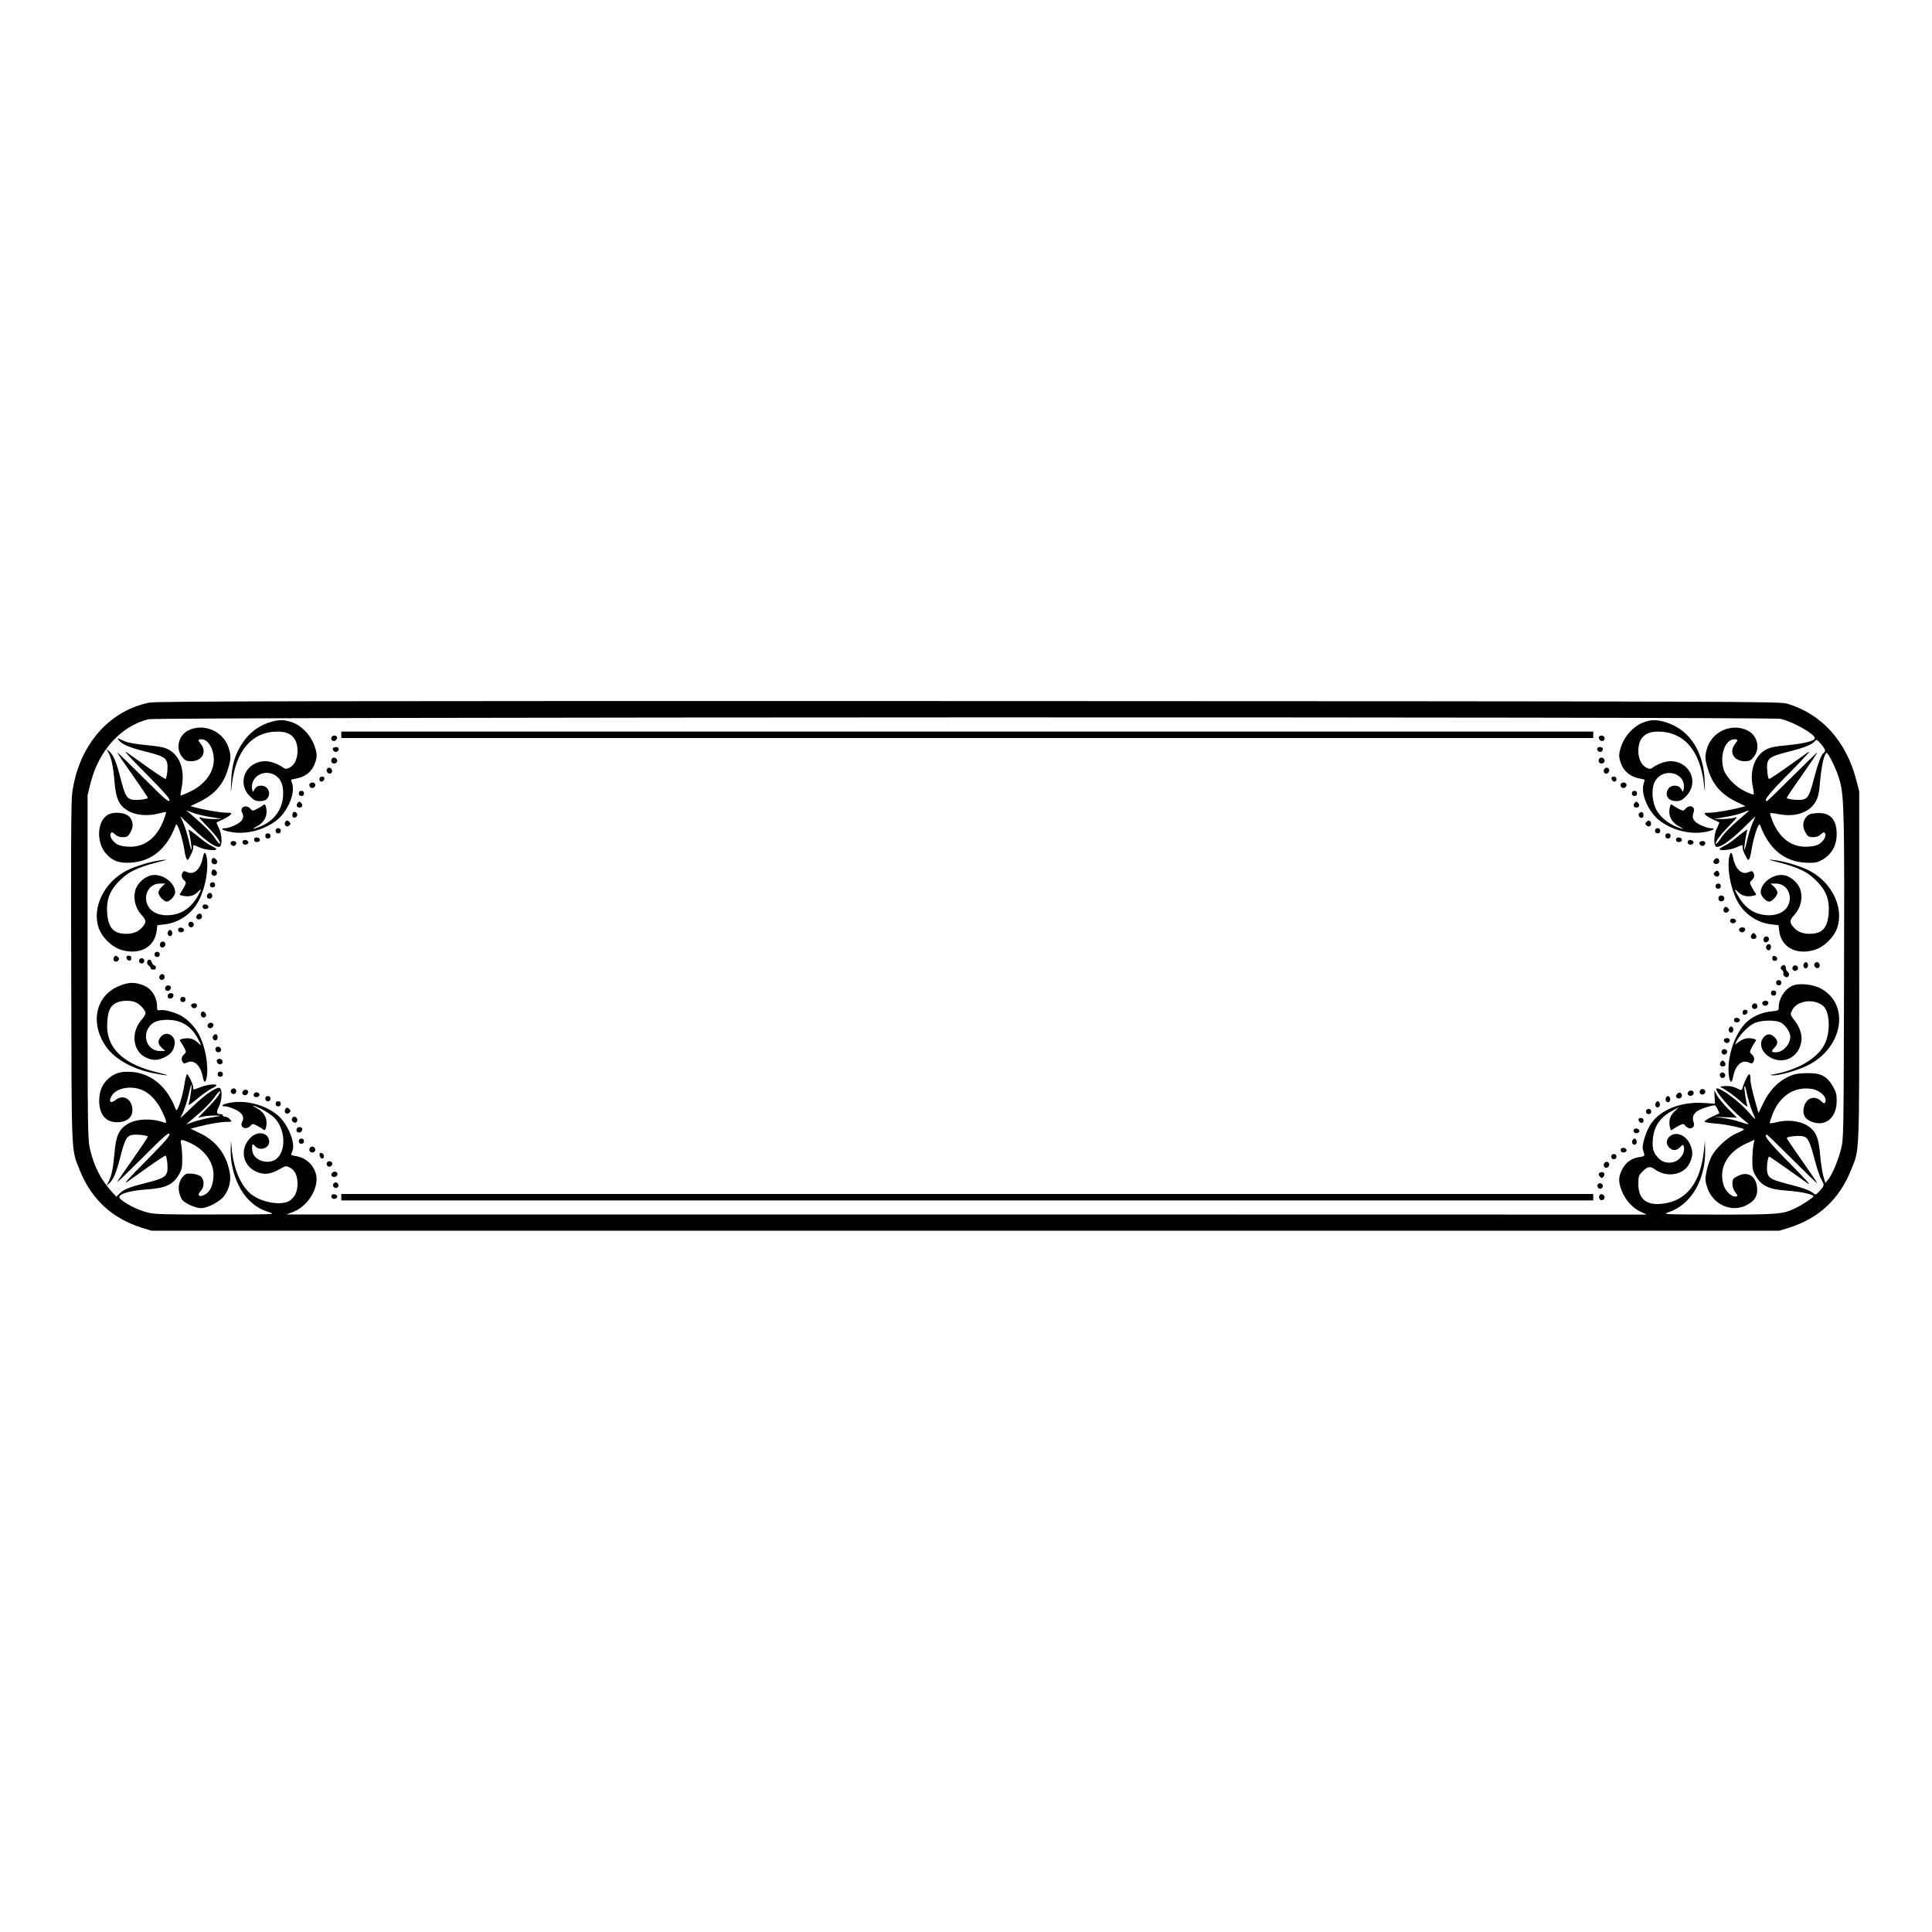
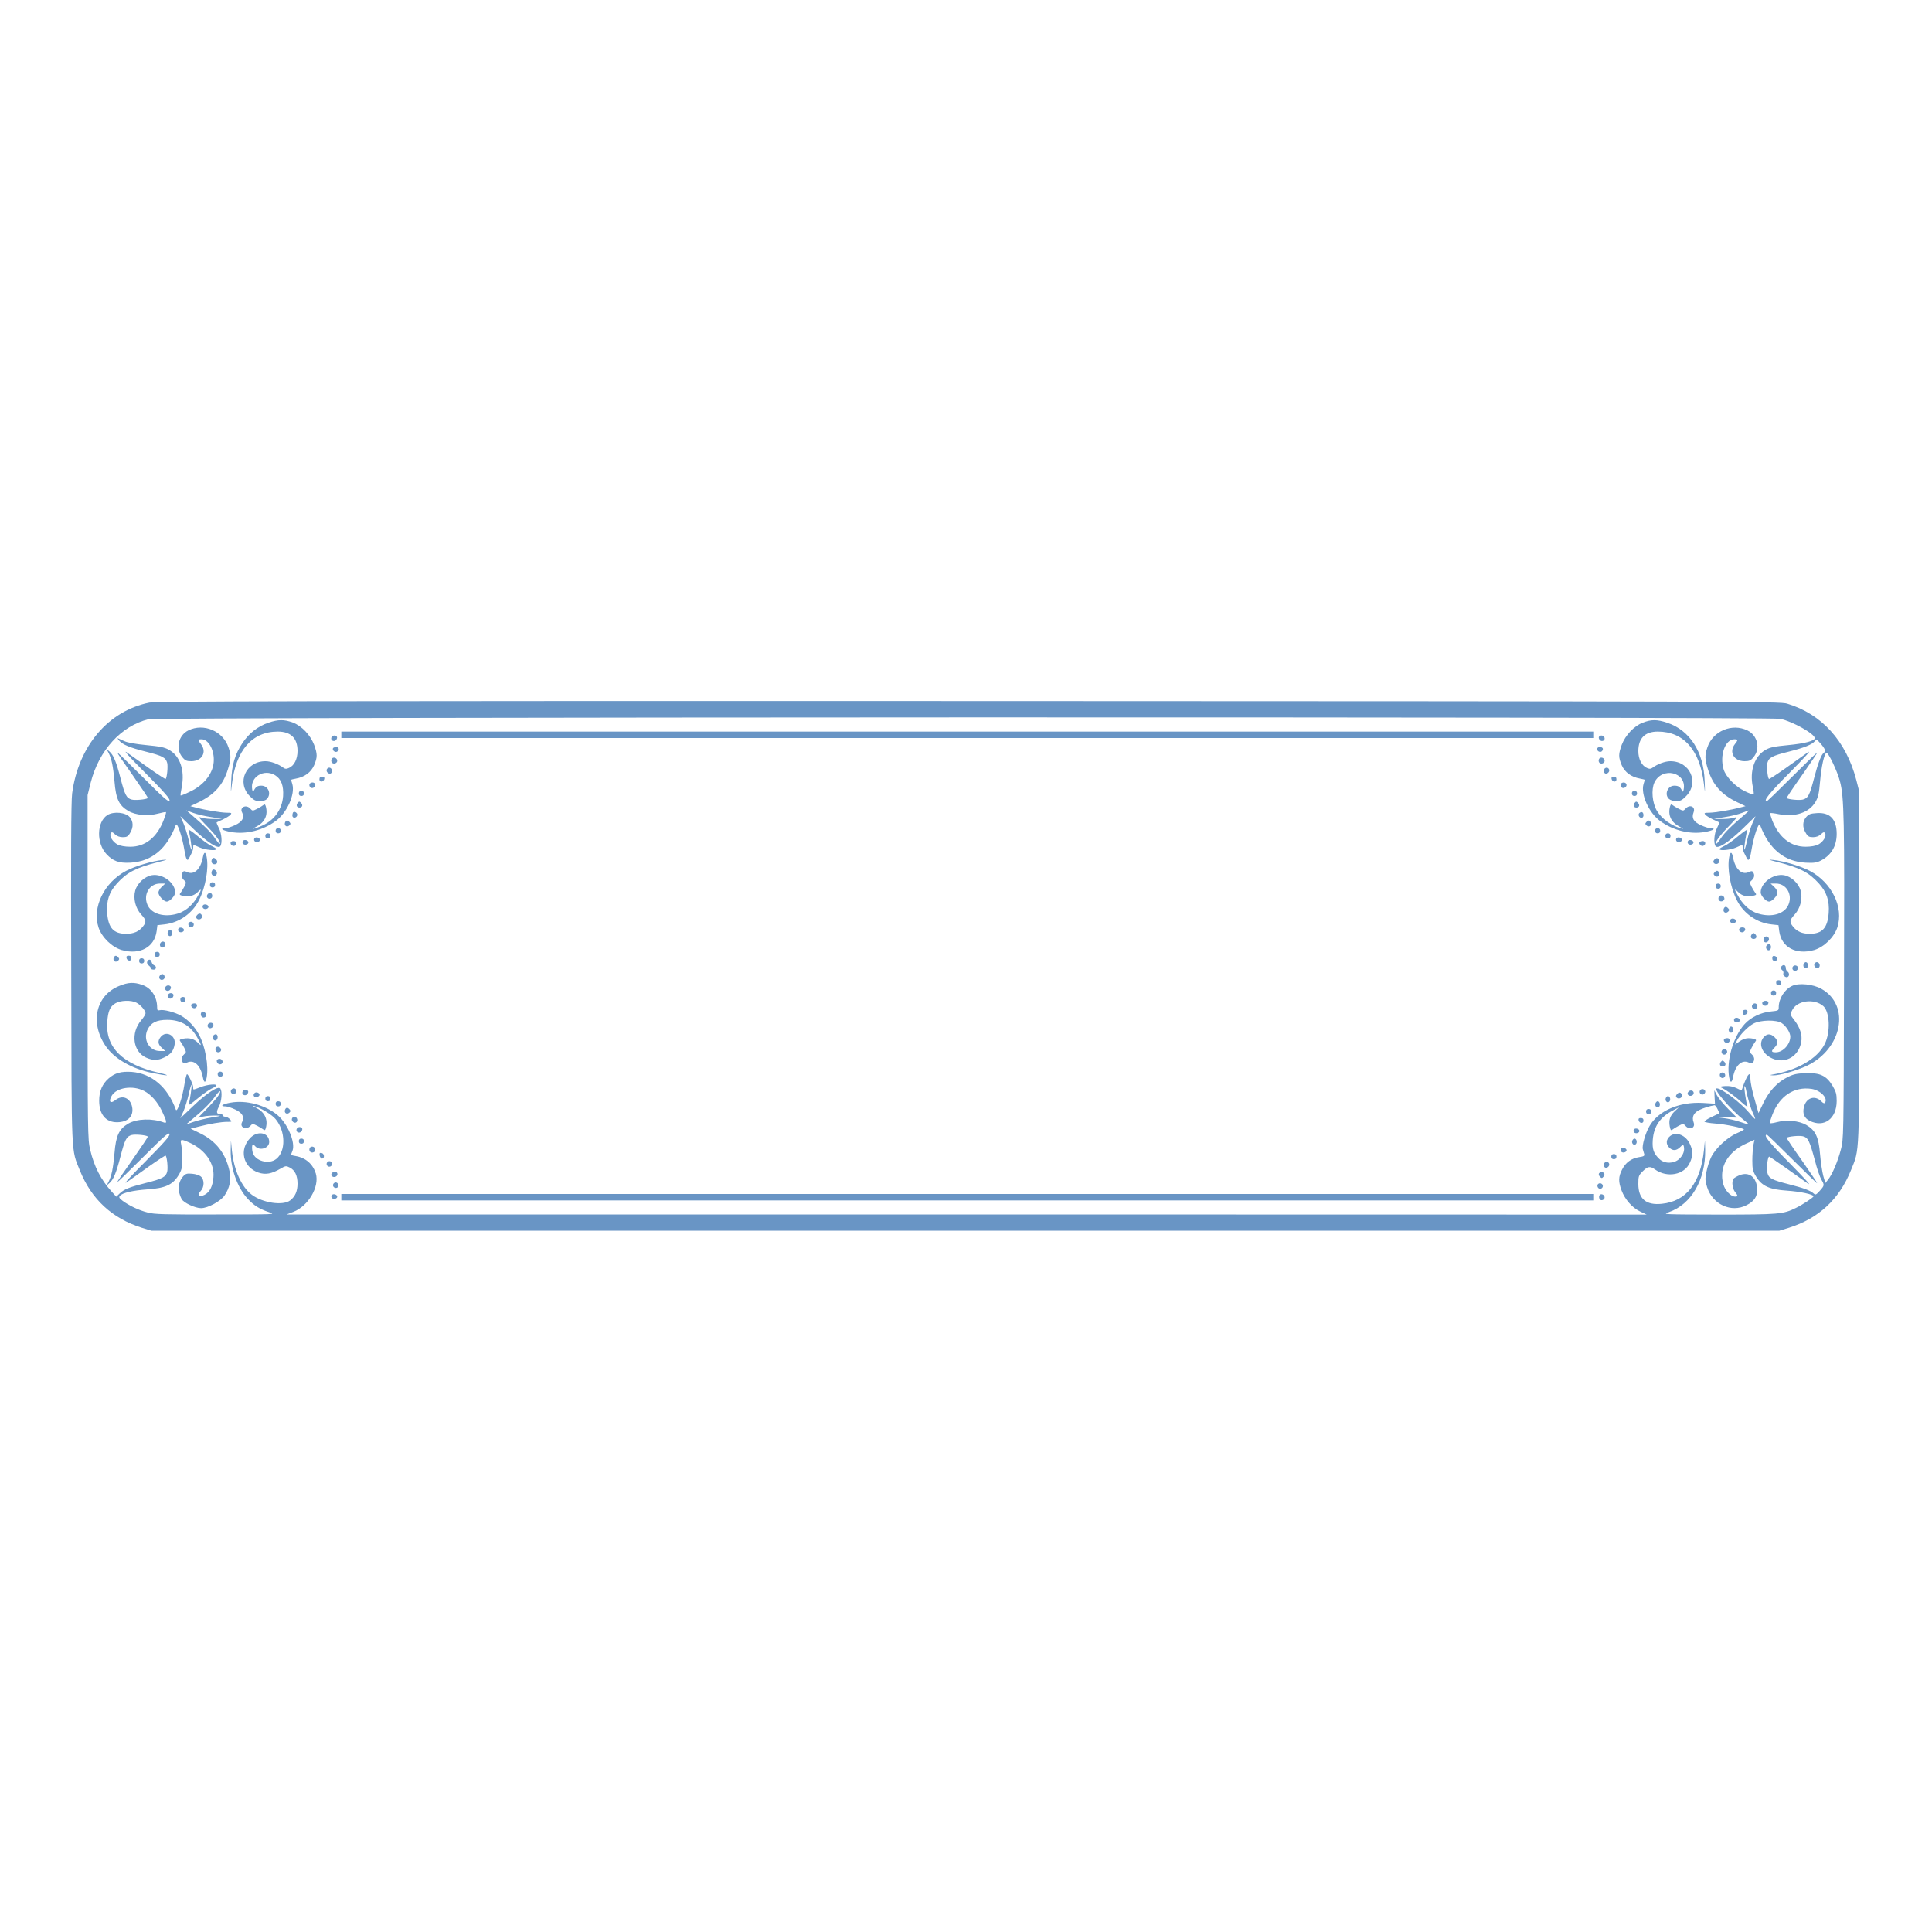
<svg xmlns="http://www.w3.org/2000/svg" version="1.0" width="1500pt" height="1500pt" viewBox="0 0 1500 1500" preserveAspectRatio="xMidYMid meet">
-   <g transform="translate(0,1500) scale(0.1,-0.1)" fill="#000000" stroke="none">
+   <g transform="translate(0,1500) scale(0.1,-0.1)" fill="#6995c5" stroke="none">
    <path d="M1160 9545 c-319 -64 -552 -338 -600 -706 -8 -59 -10 -485 -7 -1399 3 -1452 -1 -1357 67 -1527 90 -224 250 -372 480 -445 l75 -23 6320 0 6320 0 75 23 c231 73 390 221 481 447 68 170 64 76 64 1580 l0 1360 -23 90 c-79 302 -269 512 -537 592 -57 17 -331 18 -6355 20 -5158 1 -6307 -1 -6360 -12z m12662 -126 c95 -20 268 -117 268 -150 0 -21 -80 -42 -206 -54 -105 -10 -141 -17 -175 -36 -86 -48 -127 -164 -100 -289 6 -29 9 -55 6 -58 -3 -3 -33 8 -66 24 -73 34 -150 113 -167 171 -32 108 12 233 83 233 30 0 31 -4 5 -37 -49 -62 -8 -133 75 -133 36 0 48 5 69 31 56 66 32 170 -47 208 -120 58 -269 -5 -311 -132 -21 -62 -20 -91 4 -168 37 -123 106 -199 229 -258 l63 -30 -43 -11 c-70 -19 -190 -39 -238 -40 -38 0 -42 -2 -31 -15 7 -9 34 -25 59 -37 25 -11 47 -22 49 -23 2 -2 -6 -21 -17 -44 -22 -41 -28 -115 -12 -140 16 -25 98 26 208 132 l103 100 -24 -54 c-13 -30 -31 -89 -41 -132 -9 -43 -19 -76 -22 -74 -5 5 14 128 24 153 3 9 -27 -11 -67 -44 -40 -34 -90 -70 -111 -79 -21 -10 -39 -21 -39 -25 0 -16 86 -7 129 12 53 24 51 24 51 0 0 -11 5 -30 12 -43 6 -12 14 -28 18 -36 15 -34 26 -17 38 57 17 106 57 224 67 197 69 -186 188 -285 356 -293 62 -3 83 0 115 16 82 42 124 113 124 208 0 113 -52 168 -154 161 -49 -3 -63 -8 -83 -31 -29 -34 -30 -80 -3 -123 16 -28 26 -33 57 -33 24 0 45 8 60 22 20 19 26 20 33 8 13 -21 -15 -67 -53 -87 -20 -10 -56 -17 -97 -17 -116 -1 -207 71 -260 203 -11 30 -19 56 -16 58 2 2 32 -1 65 -8 129 -25 237 11 287 96 21 37 27 65 35 157 10 115 31 212 49 223 13 8 85 -142 105 -220 33 -123 36 -292 32 -1542 -3 -1234 -3 -1238 -25 -1320 -24 -92 -68 -195 -100 -233 l-20 -25 -16 55 c-8 30 -20 106 -25 168 -11 135 -35 186 -107 228 -57 33 -154 42 -231 21 -29 -8 -53 -10 -53 -6 0 5 9 33 20 63 55 146 169 222 305 202 69 -11 127 -70 105 -106 -6 -9 -13 -7 -29 9 -50 50 -117 29 -135 -43 -13 -51 2 -87 44 -108 112 -56 210 16 210 154 0 54 -5 72 -32 118 -48 79 -97 102 -208 98 -69 -2 -96 -8 -142 -31 -79 -39 -142 -107 -187 -200 l-38 -79 -21 74 c-29 100 -41 157 -42 196 0 53 -17 40 -49 -40 -5 -13 -12 -30 -14 -40 -5 -15 -9 -14 -45 4 -28 13 -55 18 -89 16 -38 -3 -44 -5 -28 -12 36 -17 109 -69 159 -116 27 -25 46 -37 43 -27 -11 28 -28 149 -23 154 3 3 8 -8 11 -23 15 -75 38 -150 55 -187 11 -22 18 -42 17 -44 -2 -2 -23 19 -46 47 -68 80 -213 190 -251 190 -35 0 107 -166 214 -250 46 -36 44 -36 -35 -10 -33 12 -93 25 -132 30 l-72 9 90 -3 90 -3 -66 66 c-36 36 -76 84 -88 106 l-21 40 2 -52 3 -52 -95 6 c-182 10 -346 -61 -414 -181 -31 -54 -59 -151 -51 -179 4 -12 9 -29 11 -38 4 -13 -5 -18 -40 -23 -60 -9 -105 -42 -132 -96 -29 -56 -30 -94 -4 -163 27 -71 83 -134 144 -163 l51 -24 -5280 1 -5280 0 52 20 c117 45 205 195 175 298 -23 73 -77 121 -154 135 -43 8 -42 5 -27 42 24 64 -38 211 -116 276 -94 79 -245 119 -365 97 -64 -11 -87 -29 -37 -29 12 0 45 -11 73 -24 56 -26 74 -59 54 -97 -23 -41 31 -67 64 -30 16 18 18 18 52 1 19 -10 41 -23 48 -29 11 -9 15 -6 20 11 18 68 -9 123 -75 157 -24 12 -33 19 -19 15 50 -13 142 -68 170 -103 78 -94 80 -250 5 -309 -58 -46 -165 -16 -183 50 -5 18 -6 41 -4 51 4 17 6 17 24 -3 35 -38 108 -15 108 34 0 72 -87 91 -145 33 -91 -91 -59 -230 62 -271 54 -18 101 -10 170 30 40 23 44 24 73 9 40 -20 60 -63 60 -125 0 -58 -18 -99 -56 -129 -56 -44 -215 -21 -300 44 -79 60 -137 190 -153 337 l-8 83 -2 -76 c-2 -138 50 -287 131 -375 50 -54 93 -81 166 -105 57 -18 55 -18 -412 -18 -395 -1 -478 1 -529 15 -68 17 -145 54 -195 91 -26 20 -31 28 -21 39 19 23 101 42 215 50 136 9 194 35 239 108 26 43 30 59 30 125 0 42 -4 93 -8 114 -10 45 -3 46 70 13 119 -56 190 -160 180 -267 -6 -70 -28 -114 -68 -135 -43 -22 -62 -4 -31 29 29 30 30 87 2 112 -11 10 -41 20 -67 22 -41 4 -51 1 -70 -19 -42 -46 -47 -114 -13 -177 15 -29 105 -71 151 -71 53 0 151 53 182 98 40 58 53 121 39 188 -28 137 -105 236 -230 296 l-72 35 62 16 c86 22 174 37 221 37 39 0 40 0 22 20 -10 11 -26 20 -37 20 -10 0 -18 5 -18 10 0 6 -9 10 -19 10 -31 0 -34 16 -11 59 21 41 27 115 11 140 -15 23 -106 -35 -213 -138 l-98 -93 24 53 c13 30 31 89 41 132 9 43 19 76 21 74 6 -5 -12 -127 -22 -152 -4 -11 23 7 66 43 41 34 91 70 112 80 21 9 38 20 38 25 0 14 -70 7 -122 -13 -64 -24 -58 -24 -58 -2 0 22 -38 102 -48 102 -4 0 -13 -35 -20 -78 -16 -106 -57 -225 -67 -197 -63 175 -188 281 -343 293 -82 5 -130 -8 -179 -51 -49 -43 -73 -99 -73 -172 0 -107 51 -169 140 -168 84 1 129 47 116 118 -14 71 -76 97 -130 54 -39 -31 -55 -12 -29 33 37 65 164 84 252 38 54 -28 106 -87 140 -160 36 -75 39 -95 14 -85 -91 34 -210 30 -278 -9 -71 -42 -95 -93 -106 -228 -11 -120 -22 -175 -46 -223 l-16 -30 23 20 c31 27 53 80 85 205 35 135 47 157 88 168 28 7 113 -1 125 -12 2 -3 -51 -81 -117 -176 -67 -94 -121 -174 -121 -178 0 -4 90 83 200 193 161 161 200 196 206 181 5 -14 -36 -61 -187 -214 -126 -126 -176 -183 -144 -160 28 19 105 75 173 123 68 48 125 85 128 83 11 -12 19 -97 12 -125 -11 -41 -36 -55 -168 -88 -126 -32 -167 -48 -201 -81 l-26 -25 -35 38 c-86 96 -137 195 -168 327 -19 78 -20 128 -20 1417 l0 1336 24 96 c64 252 237 441 449 493 71 17 12586 20 12669 3z m348 -245 c0 -7 -5 -16 -11 -20 -18 -11 -45 -82 -74 -194 -35 -135 -47 -157 -88 -168 -28 -7 -113 1 -125 12 -2 3 51 82 118 176 66 95 120 174 118 176 -2 2 -89 -82 -193 -186 -105 -105 -193 -190 -197 -190 -31 0 17 60 180 224 122 124 170 177 137 154 -27 -19 -105 -75 -173 -123 -68 -48 -125 -85 -128 -83 -11 12 -19 97 -12 125 11 41 36 55 169 88 118 30 177 54 199 80 14 16 16 15 47 -20 18 -21 33 -44 33 -51z m-615 -490 c-117 -100 -168 -151 -196 -195 -19 -28 -35 -46 -37 -40 -5 16 33 68 107 143 64 67 65 68 31 58 -19 -6 -62 -9 -95 -9 l-60 1 86 14 c47 7 108 22 135 33 64 25 64 25 29 -5z m-11861 -2192 c-9 -15 -48 -59 -87 -99 l-69 -71 39 9 c21 5 63 8 93 8 55 -1 55 -1 -27 -15 -45 -7 -108 -23 -140 -34 l-58 -20 45 38 c85 70 149 134 182 182 34 49 54 51 22 2z m11641 -103 c9 -17 15 -32 13 -33 -2 -1 -29 -14 -61 -29 -32 -15 -56 -31 -53 -36 3 -4 40 -11 83 -14 78 -5 223 -36 223 -46 0 -3 -26 -17 -57 -30 -73 -32 -165 -118 -197 -184 -14 -29 -31 -80 -37 -114 -11 -55 -11 -69 5 -120 42 -134 188 -201 306 -140 59 30 83 65 83 120 -2 96 -62 144 -139 112 -21 -9 -42 -21 -46 -28 -14 -22 -8 -74 12 -100 25 -31 25 -37 1 -37 -33 0 -77 46 -91 95 -37 131 34 254 185 320 l57 26 -9 -43 c-4 -24 -8 -77 -8 -119 0 -66 4 -82 30 -125 45 -73 103 -99 239 -108 103 -7 206 -29 206 -44 0 -9 -83 -64 -136 -90 -98 -49 -133 -52 -600 -52 -435 1 -439 1 -387 19 174 60 286 252 282 484 l-2 72 -8 -79 c-27 -252 -137 -393 -326 -412 -123 -13 -183 38 -183 154 0 59 2 66 34 98 39 39 57 42 96 14 94 -67 228 -42 270 53 25 53 25 91 1 144 -32 70 -106 100 -154 63 -32 -26 -35 -62 -7 -90 27 -27 56 -25 85 4 21 21 24 22 28 6 8 -32 -4 -68 -35 -97 -40 -39 -113 -40 -153 -3 -46 43 -58 77 -53 149 8 107 58 180 161 232 l42 22 -32 -30 c-37 -35 -48 -69 -39 -119 6 -29 10 -33 21 -24 8 6 30 20 49 30 34 17 36 17 52 -1 33 -37 80 -16 63 28 -15 40 0 72 42 94 32 16 87 33 121 38 4 1 15 -13 23 -30z m580 -389 c104 -104 191 -188 193 -186 2 2 -52 81 -118 176 -67 94 -120 173 -118 176 12 11 97 19 126 12 40 -11 51 -33 93 -188 16 -63 39 -130 50 -148 25 -43 25 -45 -12 -87 -29 -32 -33 -34 -48 -21 -25 23 -77 42 -191 71 -133 34 -157 46 -168 89 -9 32 2 126 14 126 3 0 60 -39 127 -86 67 -48 145 -103 172 -122 33 -23 -15 30 -137 154 -163 164 -211 224 -180 224 4 0 92 -85 197 -190z" />
    <path d="M2084 9389 c-82 -28 -150 -81 -201 -157 -59 -87 -84 -174 -88 -297 -4 -97 -3 -98 5 -28 30 267 157 413 357 413 101 0 153 -51 153 -150 0 -63 -25 -114 -66 -132 -20 -9 -29 -9 -42 0 -40 30 -100 52 -140 52 -153 1 -228 -166 -122 -272 31 -31 45 -38 77 -38 26 0 46 6 56 18 36 40 9 102 -44 102 -29 0 -42 -8 -56 -34 -9 -17 -11 -17 -15 5 -18 96 90 163 178 110 47 -29 67 -81 62 -162 -8 -106 -70 -191 -173 -234 -55 -23 -80 -26 -36 -4 66 34 93 89 75 157 -5 17 -9 20 -20 11 -7 -6 -29 -19 -48 -29 -34 -17 -36 -17 -52 1 -33 37 -87 11 -64 -30 20 -38 2 -71 -54 -97 -28 -13 -61 -24 -73 -24 -52 0 -27 -18 42 -30 116 -20 247 13 346 86 87 63 151 206 129 285 -6 18 -10 35 -10 35 0 1 17 5 38 9 67 12 117 49 141 104 26 62 26 86 0 158 -30 77 -95 146 -165 173 -68 25 -112 25 -190 -1z" />
    <path d="M12754 9389 c-68 -26 -134 -97 -163 -172 -26 -72 -26 -96 0 -158 24 -55 74 -92 142 -104 20 -4 37 -8 37 -9 0 0 -4 -17 -10 -35 -22 -79 42 -222 129 -285 99 -73 230 -106 346 -86 69 12 94 30 42 30 -12 0 -45 11 -73 24 -56 26 -72 55 -55 99 17 44 -30 65 -63 28 -16 -18 -18 -18 -52 -1 -19 10 -41 23 -48 29 -11 9 -15 6 -20 -11 -18 -68 9 -123 75 -157 24 -12 33 -19 19 -15 -82 21 -158 76 -196 139 -36 62 -45 164 -19 220 60 125 252 80 227 -54 -4 -22 -6 -22 -15 -5 -14 26 -27 34 -58 34 -52 0 -79 -69 -41 -103 11 -10 35 -17 56 -17 31 0 46 7 76 38 106 106 31 273 -122 272 -40 0 -100 -22 -140 -52 -13 -9 -22 -9 -42 0 -40 18 -66 69 -66 130 0 100 51 152 151 152 202 0 329 -145 359 -413 8 -70 9 -69 5 28 -7 228 -116 396 -292 454 -78 26 -123 26 -189 0z" />
    <path d="M1462 9329 c-78 -39 -101 -143 -46 -208 21 -26 33 -31 69 -31 83 0 124 71 75 133 -26 33 -25 37 5 37 51 0 95 -74 95 -159 0 -98 -70 -193 -184 -247 -38 -19 -71 -32 -74 -30 -2 2 2 32 9 65 25 131 -13 242 -100 290 -34 19 -70 26 -175 36 -82 8 -146 19 -171 31 -22 10 -44 20 -50 22 -5 3 -1 -5 10 -18 27 -31 81 -54 204 -85 133 -33 158 -47 169 -88 7 -28 -1 -113 -12 -125 -3 -2 -60 35 -128 83 -68 48 -145 104 -173 123 -32 23 18 -34 144 -160 151 -153 192 -200 187 -214 -6 -15 -45 20 -206 181 -110 110 -200 197 -200 193 0 -4 54 -84 121 -178 66 -95 119 -173 117 -176 -12 -11 -97 -19 -125 -12 -41 11 -53 33 -88 168 -32 125 -54 178 -85 205 l-23 20 16 -30 c24 -48 35 -103 46 -223 11 -135 35 -186 107 -228 57 -34 154 -42 234 -20 30 8 57 13 59 10 2 -2 -6 -29 -18 -60 -52 -136 -144 -209 -261 -208 -41 0 -77 7 -97 17 -38 20 -66 66 -53 87 7 12 13 11 33 -8 15 -14 36 -22 60 -22 31 0 41 5 57 33 27 43 26 89 -3 123 -32 37 -125 46 -173 16 -84 -53 -87 -220 -6 -305 50 -53 96 -69 181 -65 168 8 287 107 356 293 10 27 50 -91 67 -197 12 -74 23 -91 38 -57 4 8 12 24 18 36 7 13 12 32 12 43 0 24 -2 24 51 0 43 -19 129 -28 129 -12 0 4 -18 15 -39 25 -21 9 -71 45 -111 79 -40 33 -70 53 -67 44 10 -25 29 -148 24 -153 -3 -2 -13 31 -22 74 -10 43 -28 102 -41 132 l-24 54 103 -100 c110 -106 192 -157 208 -132 16 25 10 99 -12 140 -11 23 -19 42 -17 44 2 1 24 12 49 23 25 12 52 28 59 37 11 13 7 15 -31 15 -48 1 -168 21 -238 40 l-43 11 63 30 c123 59 192 135 229 258 24 77 25 106 4 168 -42 127 -193 191 -312 132z m177 -673 l86 -14 -60 -1 c-33 0 -76 3 -95 9 -34 10 -33 9 31 -58 74 -75 112 -127 107 -143 -2 -6 -18 12 -37 40 -28 44 -80 96 -196 195 l-30 25 54 -20 c29 -11 92 -26 140 -33z" />
    <path d="M2650 9295 l0 -25 4860 0 4860 0 0 25 0 25 -4860 0 -4860 0 0 -25z" />
    <path d="M2573 9274 c-8 -22 18 -37 36 -20 7 8 10 19 7 25 -10 16 -36 13 -43 -5z" />
    <path d="M12414 9279 c-3 -6 0 -17 7 -25 18 -17 44 -2 36 20 -7 18 -33 21 -43 5z" />
    <path d="M2586 9192 c-9 -14 12 -35 28 -29 23 9 20 37 -3 37 -11 0 -22 -4 -25 -8z" />
    <path d="M12400 9185 c0 -21 30 -31 40 -14 11 17 3 29 -21 29 -10 0 -19 -7 -19 -15z" />
    <path d="M2574 9105 c-4 -9 -2 -21 4 -27 15 -15 44 -1 40 19 -4 23 -36 29 -44 8z" />
    <path d="M12414 9105 c-4 -9 -2 -21 4 -27 15 -15 44 -1 40 19 -4 23 -36 29 -44 8z" />
    <path d="M2537 9026 c-8 -20 20 -43 35 -28 14 14 3 42 -16 42 -7 0 -16 -6 -19 -14z" />
    <path d="M12453 9024 c-3 -8 -1 -20 5 -26 15 -15 43 8 35 28 -7 19 -32 18 -40 -2z" />
    <path d="M2480 8949 c0 -25 33 -22 38 4 2 12 -3 17 -17 17 -15 0 -21 -6 -21 -21z" />
    <path d="M12512 8953 c5 -26 38 -29 38 -4 0 15 -6 21 -21 21 -14 0 -19 -5 -17 -17z" />
    <path d="M2410 8920 c-18 -11 -4 -42 17 -38 10 2 19 10 21 19 4 19 -19 31 -38 19z" />
    <path d="M12590 8920 c-18 -11 -4 -42 17 -38 10 2 19 10 21 19 4 19 -19 31 -38 19z" />
    <path d="M2320 8840 c0 -13 7 -20 20 -20 13 0 20 7 20 20 0 13 -7 20 -20 20 -13 0 -20 -7 -20 -20z" />
    <path d="M12670 8840 c0 -13 7 -20 20 -20 13 0 20 7 20 20 0 13 -7 20 -20 20 -13 0 -20 -7 -20 -20z" />
    <path d="M2311 8766 c-14 -17 -7 -36 14 -36 22 0 29 20 13 36 -13 13 -16 13 -27 0z" />
    <path d="M12691 8766 c-14 -17 -7 -36 14 -36 22 0 29 20 13 36 -13 13 -16 13 -27 0z" />
    <path d="M2276 8693 c-3 -4 -6 -15 -6 -25 0 -24 33 -21 38 3 3 17 -21 33 -32 22z" />
    <path d="M12731 8690 c-17 -10 -7 -40 14 -40 8 0 15 9 15 19 0 24 -12 32 -29 21z" />
    <path d="M2213 8614 c-9 -23 13 -40 32 -24 12 10 13 16 4 26 -15 18 -28 18 -36 -2z" />
    <path d="M12781 8616 c-9 -10 -8 -16 4 -26 19 -16 41 1 32 24 -8 20 -21 20 -36 2z" />
    <path d="M2140 8550 c0 -13 7 -20 20 -20 13 0 20 7 20 20 0 13 -7 20 -20 20 -13 0 -20 -7 -20 -20z" />
    <path d="M12850 8550 c0 -13 7 -20 20 -20 13 0 20 7 20 20 0 13 -7 20 -20 20 -13 0 -20 -7 -20 -20z" />
    <path d="M2060 8510 c0 -13 7 -20 20 -20 13 0 20 7 20 20 0 13 -7 20 -20 20 -13 0 -20 -7 -20 -20z" />
    <path d="M12930 8510 c0 -13 7 -20 20 -20 13 0 20 7 20 20 0 13 -7 20 -20 20 -13 0 -20 -7 -20 -20z" />
    <path d="M1975 8490 c-4 -7 -3 -16 3 -22 14 -14 45 -2 40 15 -6 16 -34 21 -43 7z" />
    <path d="M13015 8490 c-4 -7 -3 -16 3 -22 14 -14 45 -2 40 15 -6 16 -34 21 -43 7z" />
    <path d="M1885 8470 c-4 -7 -3 -16 3 -22 14 -14 45 -2 40 15 -6 16 -34 21 -43 7z" />
    <path d="M13105 8470 c-4 -7 -3 -16 3 -22 14 -14 45 -2 40 15 -6 16 -34 21 -43 7z" />
    <path d="M1790 8455 c0 -21 30 -31 40 -14 11 17 3 29 -21 29 -10 0 -19 -7 -19 -15z" />
    <path d="M13196 8462 c-9 -14 12 -35 28 -29 23 9 20 37 -3 37 -11 0 -22 -4 -25 -8z" />
    <path d="M1575 8344 c-17 -92 -68 -140 -122 -115 -21 10 -28 9 -34 -1 -14 -21 -10 -44 10 -62 18 -16 18 -18 1 -52 -10 -19 -24 -41 -30 -49 -9 -11 -5 -15 24 -21 47 -8 82 1 112 31 33 33 30 19 -8 -45 -42 -69 -102 -115 -170 -129 -99 -22 -187 9 -214 76 -33 78 17 163 97 163 l42 0 -27 -25 c-14 -13 -26 -33 -26 -45 0 -25 42 -70 65 -70 23 0 65 45 65 71 0 75 -98 148 -181 134 -56 -10 -113 -62 -129 -119 -17 -62 1 -136 46 -186 40 -44 42 -58 13 -94 -30 -38 -71 -56 -129 -56 -98 0 -139 45 -148 161 -7 97 16 164 78 232 77 84 144 119 315 163 78 20 83 22 35 17 -79 -8 -215 -49 -282 -85 -171 -91 -264 -284 -213 -439 26 -77 103 -152 180 -175 140 -40 254 21 271 146 l6 47 54 6 c113 12 217 84 269 188 51 100 77 248 59 338 -9 41 -20 39 -29 -5z" />
    <path d="M13426 8349 c-18 -90 8 -238 59 -338 52 -104 156 -176 269 -188 l54 -6 6 -47 c17 -125 131 -186 271 -146 77 23 154 98 180 175 51 155 -42 348 -213 439 -67 36 -203 77 -282 85 -48 5 -43 3 35 -17 171 -44 238 -79 315 -163 62 -68 85 -135 78 -232 -9 -116 -50 -161 -148 -161 -58 0 -99 18 -129 56 -29 36 -27 50 13 94 45 50 63 124 46 186 -16 57 -73 109 -129 119 -83 14 -181 -59 -181 -134 0 -26 42 -71 65 -71 23 0 65 45 65 70 0 12 -12 32 -26 45 l-27 25 42 0 c80 0 130 -85 97 -163 -27 -67 -115 -98 -214 -76 -68 14 -128 60 -169 129 -39 64 -42 78 -9 45 30 -30 65 -39 112 -31 29 6 33 10 24 21 -6 8 -20 30 -30 49 -17 34 -17 36 1 52 20 18 24 41 10 62 -6 10 -13 11 -34 1 -54 -25 -105 23 -122 115 -9 44 -20 46 -29 5z" />
    <path d="M1644 8325 c-7 -18 3 -35 21 -35 21 0 28 19 15 35 -16 19 -29 19 -36 0z" />
    <path d="M13310 8325 c-10 -11 -10 -19 -2 -27 15 -15 44 -2 40 19 -4 23 -22 27 -38 8z" />
    <path d="M1644 8235 c-7 -18 3 -35 21 -35 18 0 26 25 12 39 -15 15 -27 14 -33 -4z" />
    <path d="M13311 8226 c-9 -10 -8 -16 4 -26 19 -16 41 1 32 24 -8 20 -21 20 -36 2z" />
    <path d="M1630 8130 c0 -13 7 -20 20 -20 13 0 20 7 20 20 0 13 -7 20 -20 20 -13 0 -20 -7 -20 -20z" />
    <path d="M13320 8120 c0 -13 7 -20 20 -20 13 0 20 7 20 20 0 13 -7 20 -20 20 -13 0 -20 -7 -20 -20z" />
    <path d="M1612 8057 c-15 -17 1 -42 23 -33 18 6 17 37 -1 43 -6 2 -16 -2 -22 -10z" />
    <path d="M13344 8035 c-4 -9 -2 -21 4 -27 15 -15 44 -1 40 19 -4 23 -36 29 -44 8z" />
    <path d="M1575 7970 c-4 -7 -3 -16 3 -22 14 -14 45 -2 40 15 -6 16 -34 21 -43 7z" />
    <path d="M13383 7944 c-9 -23 13 -40 32 -24 12 10 13 16 4 26 -15 18 -28 18 -36 -2z" />
    <path d="M1530 7895 c-10 -11 -10 -19 -2 -27 15 -15 44 -2 40 19 -4 23 -22 27 -38 8z" />
    <path d="M13435 7860 c-4 -7 -3 -16 3 -22 14 -14 45 -2 40 15 -6 16 -34 21 -43 7z" />
    <path d="M1471 7840 c-17 -10 -7 -40 13 -40 7 0 16 6 19 14 8 19 -15 37 -32 26z" />
    <path d="M1385 7790 c-4 -7 -3 -16 3 -22 14 -14 45 -2 40 15 -6 16 -34 21 -43 7z" />
    <path d="M13504 7789 c-9 -15 12 -33 30 -26 9 4 16 13 16 22 0 17 -35 21 -46 4z" />
    <path d="M1303 7764 c-8 -21 13 -42 28 -27 13 13 5 43 -11 43 -6 0 -13 -7 -17 -16z" />
    <path d="M13601 7746 c-14 -17 -7 -36 14 -36 22 0 29 20 13 36 -13 13 -16 13 -27 0z" />
    <path d="M13693 7714 c-3 -8 -1 -20 5 -26 15 -15 43 8 35 28 -7 19 -32 18 -40 -2z" />
    <path d="M1243 7674 c-3 -8 -1 -20 5 -26 15 -15 43 8 35 28 -7 19 -32 18 -40 -2z" />
    <path d="M13713 7654 c-7 -18 11 -39 26 -30 17 11 13 46 -4 46 -9 0 -18 -7 -22 -16z" />
    <path d="M1200 7590 c0 -13 7 -20 20 -20 13 0 20 7 20 20 0 13 -7 20 -20 20 -13 0 -20 -7 -20 -20z" />
    <path d="M883 7564 c-9 -23 13 -40 32 -24 12 10 13 16 4 26 -15 18 -28 18 -36 -2z" />
    <path d="M982 7563 c5 -26 38 -29 38 -4 0 15 -6 21 -21 21 -14 0 -19 -5 -17 -17z" />
    <path d="M13760 7561 c0 -15 6 -21 21 -21 25 0 22 33 -4 38 -12 2 -17 -3 -17 -17z" />
    <path d="M1080 7540 c0 -13 7 -20 20 -20 13 0 20 7 20 20 0 13 -7 20 -20 20 -13 0 -20 -7 -20 -20z" />
    <path d="M1143 7534 c-4 -11 1 -22 13 -31 10 -8 17 -17 14 -21 -3 -4 5 -8 18 -10 25 -4 32 25 8 34 -8 3 -16 14 -19 25 -6 23 -25 25 -34 3z" />
    <path d="M14003 7514 c-8 -21 13 -42 28 -27 13 13 5 43 -11 43 -6 0 -13 -7 -17 -16z" />
    <path d="M14087 7516 c-8 -20 20 -43 35 -28 14 14 3 42 -16 42 -7 0 -16 -6 -19 -14z" />
    <path d="M13831 7497 c-9 -11 -8 -17 4 -27 9 -7 14 -19 11 -26 -6 -16 19 -38 34 -29 14 9 13 32 -2 42 -7 4 -13 17 -13 27 0 24 -18 31 -34 13z" />
    <path d="M13921 7497 c-14 -17 3 -41 23 -34 9 4 16 13 16 21 0 19 -26 28 -39 13z" />
    <path d="M1242 7427 c-15 -17 1 -42 23 -33 18 6 17 37 -1 43 -6 2 -16 -2 -22 -10z" />
    <path d="M13790 7370 c0 -13 7 -20 20 -20 13 0 20 7 20 20 0 13 -7 20 -20 20 -13 0 -20 -7 -20 -20z" />
    <path d="M925 7345 c-180 -73 -228 -282 -107 -463 66 -100 202 -179 367 -213 116 -24 155 -23 49 2 -283 65 -417 197 -401 398 6 81 21 116 62 141 39 24 123 27 165 5 32 -17 70 -61 70 -82 0 -8 -15 -33 -34 -55 -83 -97 -64 -243 38 -289 54 -24 90 -24 143 2 50 24 71 52 79 101 11 68 -66 110 -108 58 -25 -31 -23 -57 8 -85 l27 -25 -42 0 c-82 0 -133 89 -95 167 27 54 69 75 153 75 110 0 189 -50 241 -153 26 -50 25 -53 -4 -24 -30 30 -65 39 -112 31 -29 -6 -33 -10 -24 -21 6 -8 20 -30 30 -49 17 -34 17 -36 -1 -52 -20 -18 -24 -41 -10 -62 6 -10 13 -11 34 -1 54 25 105 -23 122 -115 9 -44 20 -46 29 -5 18 91 -10 246 -60 338 -32 60 -85 115 -138 145 -47 27 -138 51 -166 43 -16 -4 -20 0 -20 21 0 84 -46 152 -117 176 -64 22 -108 20 -178 -9z" />
    <path d="M13915 7346 c-60 -27 -105 -99 -105 -166 0 -26 -3 -27 -61 -33 -76 -7 -156 -45 -203 -97 -91 -100 -145 -291 -120 -419 9 -41 20 -39 29 5 17 92 68 140 122 115 21 -10 28 -9 34 1 14 21 10 44 -10 62 -18 16 -18 18 -1 52 10 19 23 41 29 48 9 11 6 15 -11 20 -43 11 -75 6 -112 -19 l-36 -25 15 31 c25 47 85 108 129 132 55 29 178 31 219 4 34 -22 67 -74 67 -105 0 -60 -57 -122 -112 -122 -36 0 -39 8 -12 35 30 30 30 55 1 83 -31 30 -61 28 -87 -5 -43 -55 -1 -137 86 -167 96 -32 191 29 209 135 9 51 -9 110 -51 165 -36 46 -36 48 -20 80 36 77 173 95 243 32 50 -46 56 -203 10 -294 -57 -113 -211 -203 -407 -237 -22 -4 -21 -4 6 -6 48 -2 181 36 262 74 276 131 341 470 113 598 -63 36 -175 47 -226 23z" />
    <path d="M1283 7334 c-8 -22 18 -37 36 -20 7 8 10 19 7 25 -10 16 -36 13 -43 -5z" />
    <path d="M13750 7290 c0 -13 7 -20 20 -20 13 0 20 7 20 20 0 13 -7 20 -20 20 -13 0 -20 -7 -20 -20z" />
    <path d="M1303 7274 c-8 -22 18 -37 36 -20 7 8 10 19 7 25 -10 16 -36 13 -43 -5z" />
    <path d="M1400 7240 c0 -13 7 -20 20 -20 13 0 20 7 20 20 0 13 -7 20 -20 20 -13 0 -20 -7 -20 -20z" />
    <path d="M13684 7219 c-9 -15 12 -33 30 -26 9 4 16 13 16 22 0 17 -35 21 -46 4z" />
    <path d="M1486 7202 c-9 -14 12 -35 28 -29 23 9 20 37 -3 37 -11 0 -22 -4 -25 -8z" />
    <path d="M13603 7194 c-7 -20 17 -37 34 -23 15 13 6 39 -13 39 -8 0 -17 -7 -21 -16z" />
    <path d="M13530 7139 c0 -14 5 -19 17 -17 26 5 29 38 4 38 -15 0 -21 -6 -21 -21z" />
    <path d="M1566 7143 c-14 -15 -5 -43 14 -43 13 0 20 7 20 19 0 19 -23 35 -34 24z" />
    <path d="M13465 7090 c-4 -7 -3 -16 3 -22 14 -14 45 -2 40 15 -6 16 -34 21 -43 7z" />
    <path d="M1613 7044 c-8 -22 18 -37 36 -20 7 8 10 19 7 25 -10 16 -36 13 -43 -5z" />
    <path d="M13423 7014 c-8 -21 13 -42 28 -27 13 13 5 43 -11 43 -6 0 -13 -7 -17 -16z" />
    <path d="M1653 6954 c-7 -18 11 -39 26 -30 17 11 13 46 -4 46 -9 0 -18 -7 -22 -16z" />
    <path d="M13386 6932 c-9 -14 12 -35 28 -29 23 9 20 37 -3 37 -11 0 -22 -4 -25 -8z" />
    <path d="M1681 6871 c-17 -11 -7 -41 13 -41 22 0 30 20 15 36 -9 8 -19 10 -28 5z" />
    <path d="M13371 6847 c-14 -17 3 -41 23 -34 9 4 16 13 16 21 0 19 -26 28 -39 13z" />
    <path d="M1684 6769 c-3 -6 0 -17 7 -25 18 -17 44 -2 36 20 -7 18 -33 21 -43 5z" />
    <path d="M13361 6756 c-14 -17 -7 -36 14 -36 22 0 29 20 13 36 -13 13 -16 13 -27 0z" />
    <path d="M1690 6660 c0 -13 7 -20 20 -20 13 0 20 7 20 20 0 13 -7 20 -20 20 -13 0 -20 -7 -20 -20z" />
    <path d="M13361 6670 c-17 -10 -7 -40 13 -40 7 0 16 6 19 14 8 19 -15 37 -32 26z" />
    <path d="M1793 6534 c-7 -20 17 -37 34 -23 15 13 6 39 -13 39 -8 0 -17 -7 -21 -16z" />
    <path d="M13201 6537 c-14 -17 3 -41 23 -34 9 4 16 13 16 21 0 19 -26 28 -39 13z" />
    <path d="M1883 6524 c-8 -22 18 -37 36 -20 7 8 10 19 7 25 -10 16 -36 13 -43 -5z" />
    <path d="M13109 6524 c-9 -11 -9 -18 -1 -26 14 -14 42 -3 42 16 0 20 -27 27 -41 10z" />
    <path d="M1977 6514 c-16 -16 -6 -35 16 -32 12 2 22 10 22 18 0 16 -26 25 -38 14z" />
    <path d="M13020 6505 c-10 -11 -10 -19 -2 -27 15 -15 44 -2 40 19 -4 23 -22 27 -38 8z" />
    <path d="M2060 6470 c0 -13 7 -20 20 -20 13 0 20 7 20 20 0 13 -7 20 -20 20 -13 0 -20 -7 -20 -20z" />
    <path d="M12933 6474 c-8 -21 13 -42 28 -27 13 13 5 43 -11 43 -6 0 -13 -7 -17 -16z" />
    <path d="M2140 6430 c0 -13 7 -20 20 -20 13 0 20 7 20 20 0 13 -7 20 -20 20 -13 0 -20 -7 -20 -20z" />
    <path d="M12853 6434 c-8 -21 13 -42 28 -27 13 13 5 43 -11 43 -6 0 -13 -7 -17 -16z" />
    <path d="M2213 6384 c-9 -23 13 -40 32 -24 12 10 13 16 4 26 -15 18 -28 18 -36 -2z" />
    <path d="M12780 6370 c0 -13 7 -20 20 -20 13 0 20 7 20 20 0 13 -7 20 -20 20 -13 0 -20 -7 -20 -20z" />
    <path d="M2267 6316 c-8 -20 20 -43 35 -28 14 14 3 42 -16 42 -7 0 -16 -6 -19 -14z" />
    <path d="M12722 6303 c5 -26 38 -29 38 -4 0 15 -6 21 -21 21 -14 0 -19 -5 -17 -17z" />
    <path d="M2303 6234 c-8 -22 18 -37 36 -20 7 8 10 19 7 25 -10 16 -36 13 -43 -5z" />
    <path d="M12685 6230 c-4 -7 -3 -16 3 -22 14 -14 45 -2 40 15 -6 16 -34 21 -43 7z" />
    <path d="M2320 6140 c0 -13 7 -20 20 -20 13 0 20 7 20 20 0 13 -7 20 -20 20 -13 0 -20 -7 -20 -20z" />
    <path d="M12673 6144 c-8 -21 13 -42 28 -27 13 13 5 43 -11 43 -6 0 -13 -7 -17 -16z" />
    <path d="M2404 6085 c-4 -9 -2 -21 4 -27 15 -15 44 -1 40 19 -4 23 -36 29 -44 8z" />
    <path d="M12585 6080 c-4 -7 -3 -16 3 -22 14 -14 45 -2 40 15 -6 16 -34 21 -43 7z" />
    <path d="M2482 6028 c2 -12 10 -23 18 -23 22 0 19 39 -3 43 -15 3 -18 -1 -15 -20z" />
    <path d="M12510 6020 c0 -13 7 -20 20 -20 13 0 20 7 20 20 0 13 -7 20 -20 20 -13 0 -20 -7 -20 -20z" />
    <path d="M2541 5977 c-14 -17 3 -41 23 -34 9 4 16 13 16 21 0 19 -26 28 -39 13z" />
    <path d="M12453 5964 c-3 -8 -1 -20 5 -26 15 -15 43 8 35 28 -7 19 -32 18 -40 -2z" />
    <path d="M2579 5894 c-9 -11 -9 -18 -1 -26 14 -14 42 -3 42 16 0 20 -27 27 -41 10z" />
    <path d="M12414 5889 c-3 -6 0 -17 8 -25 13 -13 16 -13 27 0 7 8 10 20 6 26 -8 13 -32 13 -41 -1z" />
    <path d="M2587 5806 c-8 -19 15 -37 32 -26 17 10 7 40 -13 40 -7 0 -16 -6 -19 -14z" />
    <path d="M12411 5810 c-17 -10 -7 -40 13 -40 7 0 16 6 19 14 8 19 -15 37 -32 26z" />
    <path d="M2575 5720 c-4 -7 -3 -16 3 -22 14 -14 45 -2 40 15 -6 16 -34 21 -43 7z" />
    <path d="M2650 5705 l0 -25 4860 0 4860 0 0 25 0 25 -4860 0 -4860 0 0 -25z" />
    <path d="M12417 5717 c-3 -8 -2 -20 3 -27 11 -18 42 -4 38 17 -4 22 -34 29 -41 10z" />
  </g>
</svg>
